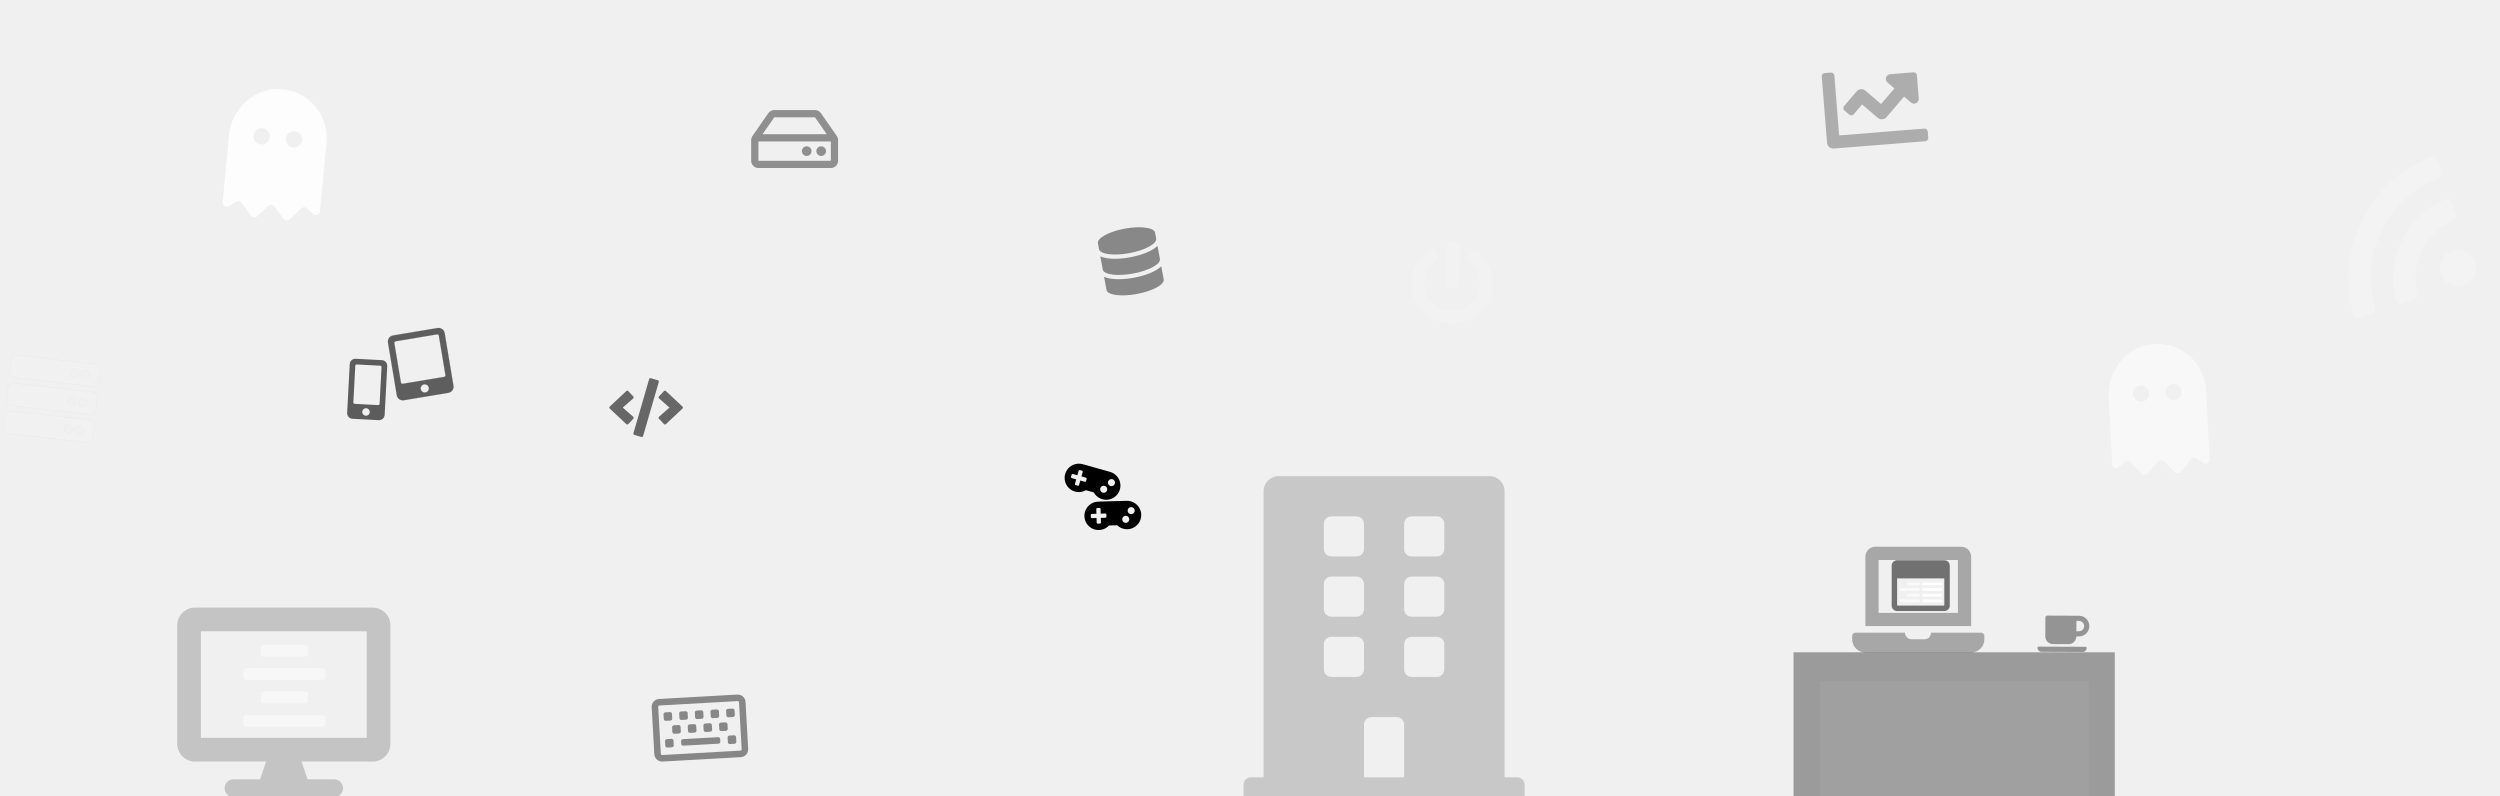
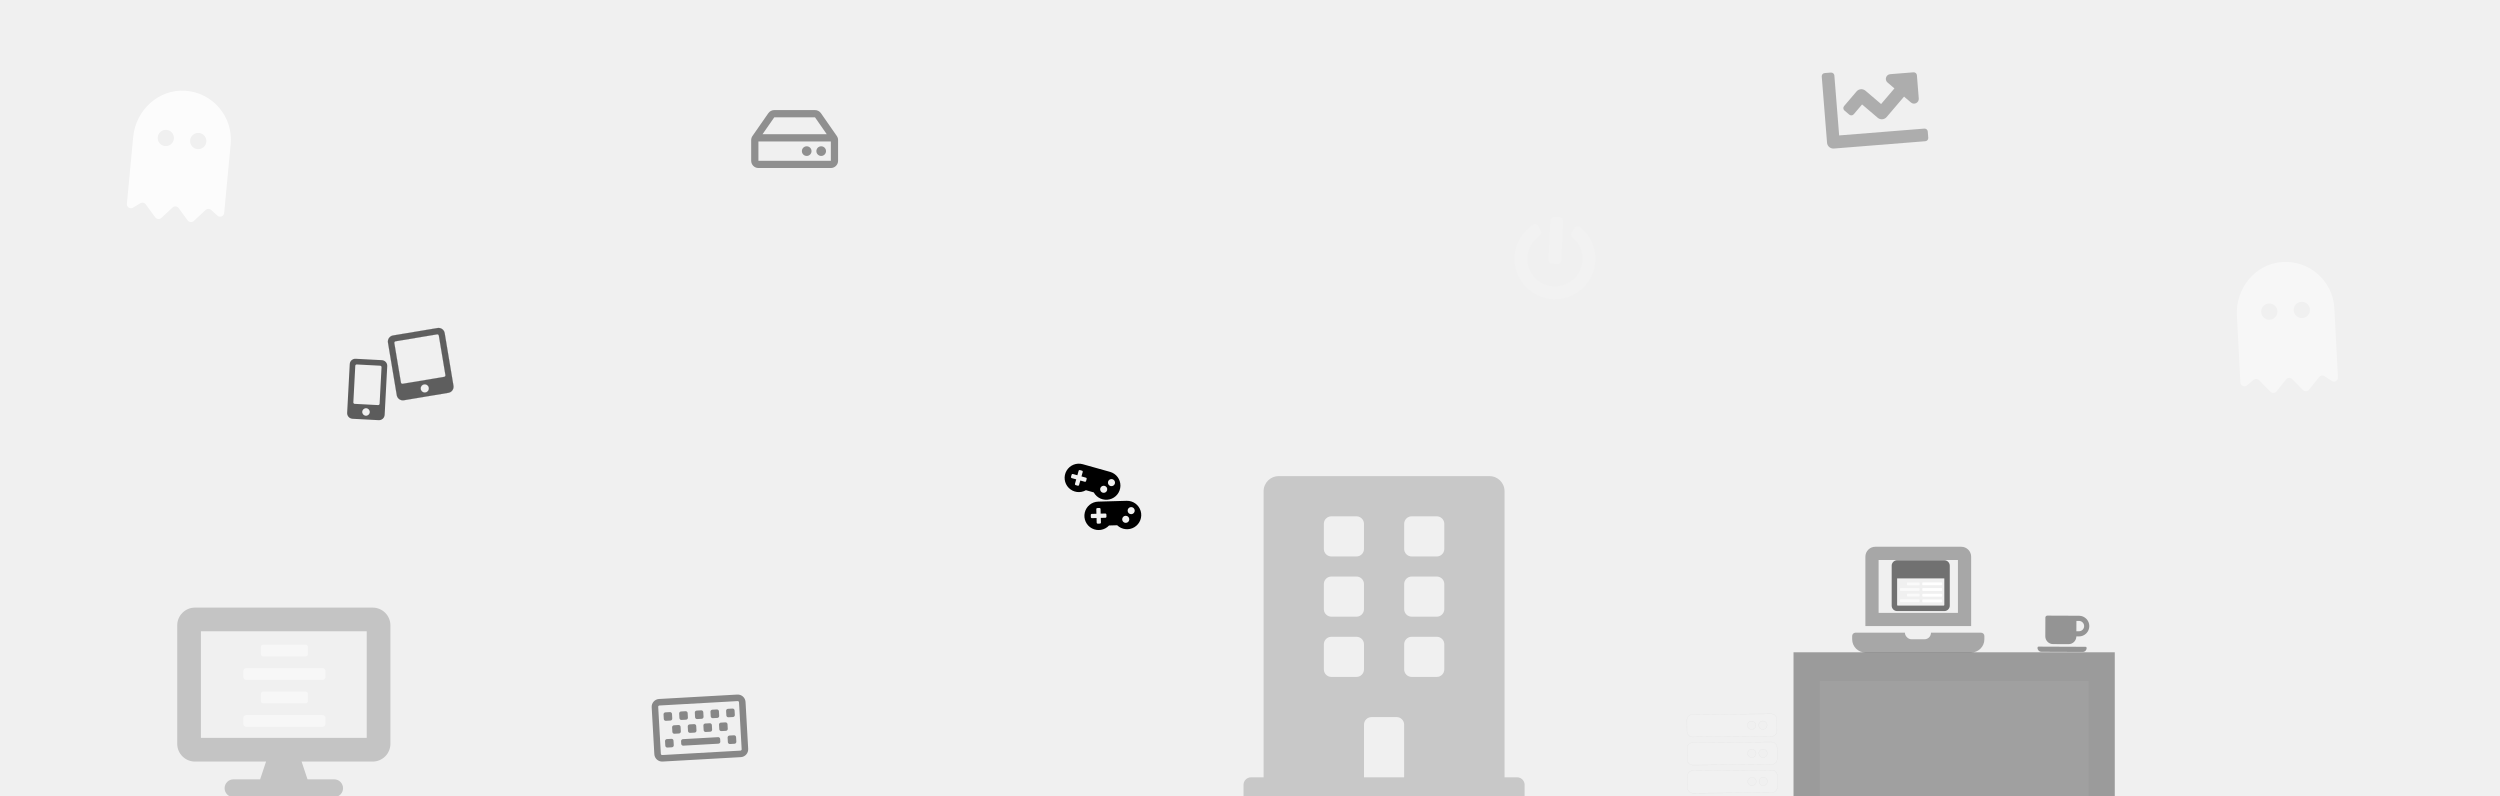
<svg xmlns="http://www.w3.org/2000/svg" width="2200" height="700" viewBox="0 0 582.083 185.208" version="1.1" id="svg8">
  <defs id="defs2" />
  <g id="layer1" transform="translate(0,-111.7916)">
-     <path id="path10" d="m 268.945,165.972 0.25,1.359 c 0.221,1.198 -2.582,2.724 -6.259,3.401 -3.677,0.677 -6.839,0.25 -7.06,-0.948 l -0.25,-1.359 c -0.221,-1.198 2.582,-2.724 6.259,-3.401 3.677,-0.677 6.839,-0.25 7.06,0.948 z m 0.563,3.058 0.563,3.058 c 0.221,1.198 -2.582,2.724 -6.259,3.401 -3.677,0.677 -6.839,0.25 -7.06,-0.948 l -0.563,-3.058 c 1.612,0.722 4.315,0.698 6.926,0.217 2.61,-0.481 5.144,-1.422 6.394,-2.671 z m 0.876,4.757 0.563,3.058 c 0.221,1.198 -2.582,2.724 -6.259,3.401 -3.677,0.677 -6.839,0.25 -7.06,-0.948 l -0.563,-3.058 c 1.612,0.722 4.315,0.698 6.926,0.217 2.61,-0.481 5.144,-1.422 6.394,-2.671 z" style="opacity:0.432;stroke-width:0.03" />
    <path id="path43" d="m 171.661,273.51 -18.21,1.028 c -1.006,0.057 -1.775,0.918 -1.718,1.924 l 0.617,10.926 c 0.057,1.006 0.918,1.775 1.924,1.718 l 18.21,-1.028 c 1.006,-0.057 1.775,-0.918 1.718,-1.924 l -0.617,-10.926 c -0.057,-1.006 -0.918,-1.775 -1.924,-1.718 z m 1.023,12.73 c 0.009,0.167 -0.119,0.311 -0.286,0.321 l -18.21,1.028 c -0.167,0.009 -0.311,-0.119 -0.321,-0.286 l -0.617,-10.926 c -0.009,-0.167 0.119,-0.311 0.286,-0.321 l 18.21,-1.028 c 0.167,-0.009 0.311,0.119 0.321,0.286 z m -14.163,-4.148 -0.06,-1.062 c -0.014,-0.251 -0.23,-0.444 -0.481,-0.43 l -1.062,0.06 c -0.251,0.014 -0.444,0.23 -0.43,0.481 l 0.06,1.062 c 0.014,0.251 0.23,0.444 0.481,0.43 l 1.062,-0.06 c 0.251,-0.014 0.444,-0.23 0.43,-0.481 z m 3.642,-0.206 -0.06,-1.062 c -0.014,-0.251 -0.23,-0.444 -0.481,-0.43 l -1.062,0.06 c -0.251,0.014 -0.444,0.23 -0.43,0.481 l 0.06,1.062 c 0.014,0.251 0.23,0.444 0.481,0.43 l 1.062,-0.06 c 0.251,-0.014 0.444,-0.23 0.43,-0.481 z m 3.642,-0.206 -0.06,-1.062 c -0.014,-0.251 -0.23,-0.444 -0.481,-0.43 l -1.062,0.06 c -0.251,0.014 -0.444,0.23 -0.43,0.481 l 0.06,1.062 c 0.014,0.251 0.23,0.444 0.481,0.43 l 1.062,-0.06 c 0.251,-0.014 0.444,-0.23 0.43,-0.481 z m 3.642,-0.206 -0.06,-1.062 c -0.014,-0.251 -0.23,-0.444 -0.481,-0.43 l -1.062,0.06 c -0.251,0.014 -0.444,0.23 -0.43,0.481 l 0.06,1.062 c 0.014,0.251 0.23,0.444 0.481,0.43 l 1.062,-0.06 c 0.251,-0.014 0.444,-0.23 0.43,-0.481 z m -12.571,3.831 -0.06,-1.062 c -0.014,-0.251 -0.23,-0.444 -0.481,-0.43 l -1.062,0.06 c -0.251,0.014 -0.444,0.23 -0.43,0.481 l 0.06,1.062 c 0.014,0.251 0.23,0.444 0.481,0.43 l 1.062,-0.06 c 0.251,-0.014 0.444,-0.23 0.43,-0.481 z m 14.568,-0.823 -0.06,-1.062 c -0.014,-0.251 -0.23,-0.444 -0.481,-0.43 l -1.062,0.06 c -0.251,0.014 -0.444,0.23 -0.43,0.481 l 0.06,1.062 c 0.014,0.251 0.23,0.444 0.481,0.43 l 1.062,-0.06 c 0.251,-0.014 0.444,-0.23 0.43,-0.481 z m -14.919,-5.399 -0.06,-1.062 c -0.014,-0.251 -0.23,-0.444 -0.481,-0.43 l -1.062,0.06 c -0.251,0.014 -0.444,0.23 -0.43,0.481 l 0.06,1.062 c 0.014,0.251 0.23,0.444 0.481,0.43 l 1.062,-0.06 c 0.251,-0.014 0.444,-0.23 0.43,-0.481 z m 3.642,-0.206 -0.06,-1.062 c -0.014,-0.251 -0.23,-0.444 -0.481,-0.43 l -1.062,0.06 c -0.251,0.014 -0.444,0.23 -0.43,0.481 l 0.06,1.062 c 0.014,0.251 0.23,0.444 0.481,0.43 l 1.062,-0.06 c 0.251,-0.014 0.444,-0.23 0.43,-0.481 z m 3.642,-0.206 -0.06,-1.062 c -0.014,-0.251 -0.23,-0.444 -0.481,-0.43 l -1.062,0.06 c -0.251,0.014 -0.444,0.23 -0.43,0.481 l 0.06,1.062 c 0.014,0.251 0.23,0.444 0.481,0.43 l 1.062,-0.06 c 0.251,-0.014 0.444,-0.23 0.43,-0.481 z m 3.642,-0.206 -0.06,-1.062 c -0.014,-0.251 -0.23,-0.444 -0.481,-0.43 l -1.062,0.06 c -0.251,0.014 -0.444,0.23 -0.43,0.481 l 0.06,1.062 c 0.014,0.251 0.23,0.444 0.481,0.43 l 1.062,-0.06 c 0.251,-0.014 0.444,-0.23 0.43,-0.481 z m 3.642,-0.206 -0.06,-1.062 c -0.014,-0.251 -0.23,-0.444 -0.481,-0.43 l -1.062,0.06 c -0.251,0.014 -0.444,0.23 -0.43,0.481 l 0.06,1.062 c 0.014,0.251 0.23,0.444 0.481,0.43 l 1.062,-0.06 c 0.251,-0.014 0.444,-0.23 0.43,-0.481 z m -3.379,6.204 -0.034,-0.607 c -0.014,-0.251 -0.23,-0.444 -0.481,-0.43 l -8.194,0.463 c -0.251,0.014 -0.444,0.23 -0.43,0.481 l 0.034,0.607 c 0.014,0.251 0.23,0.444 0.481,0.43 l 8.194,-0.463 c 0.251,-0.014 0.444,-0.23 0.43,-0.481 z" style="opacity:0.438;stroke-width:0.038" />
    <path id="path54" d="M 86.764,253.262 H 45.401 c -2.284,0 -4.136,1.853 -4.136,4.136 v 27.575 c 0,2.284 1.853,4.136 4.136,4.136 h 16.545 l -1.379,4.136 h -6.204 c -1.146,0 -2.068,0.922 -2.068,2.068 0,1.146 0.922,2.068 2.068,2.068 h 23.439 c 1.146,0 2.068,-0.922 2.068,-2.068 0,-1.146 -0.922,-2.068 -2.068,-2.068 h -6.204 l -1.379,-4.136 h 16.545 c 2.284,0 4.136,-1.853 4.136,-4.136 v -27.575 c 0,-2.284 -1.853,-4.136 -4.136,-4.136 z M 85.385,283.594 H 46.78 V 258.776 H 85.385 Z" style="opacity:0.185;stroke-width:0.086" />
    <path id="path76" d="m 478.015,261.756 3.613,0.015 c 0.997,0.004 1.81,-0.802 1.814,-1.799 l 0.602,0.002 c 1.329,0.006 2.413,-1.071 2.418,-2.399 0.006,-1.329 -1.071,-2.413 -2.399,-2.418 l -7.377,-0.029 c -0.25,-7e-4 -0.452,0.2 -0.453,0.45 l -0.018,4.366 c -0.004,0.997 0.802,1.81 1.799,1.814 z m 6.043,-5.396 c 0.664,0.003 1.202,0.545 1.2,1.209 -0.003,0.664 -0.545,1.202 -1.209,1.2 l -0.602,-0.002 0.01,-2.409 z m 0.869,7.23 -9.624,-0.038 c -0.896,-0.004 -1.143,-1.209 -0.673,-1.207 l 10.977,0.044 c 0.47,0.002 0.217,1.205 -0.68,1.202 z" style="opacity:0.386;stroke-width:0.019" />
-     <path id="path87" d="M 21.635,201.765 3.425,199.73 c -0.718,-0.08 -1.236,-0.728 -1.155,-1.446 l 0.291,-2.602 c 0.08,-0.718 0.728,-1.236 1.446,-1.155 l 18.211,2.035 c 0.718,0.08 1.236,0.728 1.155,1.446 l -0.291,2.602 c -0.08,0.718 -0.728,1.236 -1.446,1.155 z m -1.551,-3.795 c -0.539,-0.06 -1.024,0.328 -1.085,0.867 -0.06,0.539 0.328,1.024 0.867,1.085 0.539,0.06 1.024,-0.328 1.085,-0.867 0.06,-0.539 -0.328,-1.024 -0.867,-1.085 z m -2.602,-0.291 c -0.539,-0.06 -1.024,0.328 -1.085,0.867 -0.06,0.539 0.328,1.024 0.867,1.085 0.539,0.06 1.024,-0.328 1.085,-0.867 0.06,-0.539 -0.328,-1.024 -0.867,-1.085 z m 3.426,10.59 -18.211,-2.035 c -0.718,-0.08 -1.236,-0.728 -1.155,-1.446 l 0.291,-2.602 c 0.08,-0.718 0.728,-1.236 1.446,-1.155 l 18.211,2.035 c 0.718,0.08 1.236,0.728 1.155,1.446 l -0.291,2.602 c -0.08,0.718 -0.728,1.236 -1.446,1.155 z m -1.551,-3.795 c -0.539,-0.06 -1.024,0.328 -1.085,0.867 -0.06,0.539 0.328,1.024 0.867,1.085 0.539,0.06 1.024,-0.328 1.085,-0.867 0.06,-0.539 -0.328,-1.024 -0.867,-1.085 z m -2.602,-0.291 c -0.539,-0.06 -1.024,0.328 -1.085,0.867 -0.06,0.539 0.328,1.024 0.867,1.085 0.539,0.06 1.024,-0.328 1.085,-0.867 0.06,-0.539 -0.328,-1.024 -0.867,-1.085 z m 3.426,10.59 -18.211,-2.035 c -0.718,-0.08 -1.236,-0.728 -1.155,-1.446 l 0.291,-2.602 c 0.08,-0.718 0.728,-1.236 1.446,-1.155 l 18.211,2.035 c 0.718,0.08 1.236,0.728 1.155,1.446 l -0.291,2.602 c -0.08,0.718 -0.728,1.236 -1.446,1.155 z m -1.551,-3.795 c -0.539,-0.06 -1.024,0.328 -1.085,0.867 -0.06,0.539 0.328,1.024 0.867,1.085 0.539,0.06 1.024,-0.328 1.085,-0.867 0.06,-0.539 -0.328,-1.024 -0.867,-1.085 z m -2.602,-0.291 c -0.539,-0.06 -1.024,0.328 -1.085,0.867 -0.06,0.539 0.328,1.024 0.867,1.085 0.539,0.06 1.024,-0.328 1.085,-0.867 0.06,-0.539 -0.328,-1.024 -0.867,-1.085 z" style="opacity:0.091;fill:#ffffff;fill-opacity:1;stroke:#000000;stroke-width:0.041;stroke-opacity:1" />
+     <path id="path87" d="m 412.433,283.245 -18.323,0.133 c -0.723,0.005 -1.313,-0.577 -1.318,-1.299 l -0.019,-2.618 c -0.005,-0.723 0.577,-1.313 1.299,-1.318 l 18.323,-0.133 c 0.723,-0.005 1.313,0.577 1.318,1.299 l 0.019,2.618 c 0.005,0.723 -0.577,1.313 -1.299,1.318 z m -1.989,-3.585 c -0.542,0.004 -0.978,0.447 -0.975,0.989 0.004,0.542 0.447,0.978 0.989,0.975 0.542,-0.004 0.978,-0.447 0.975,-0.989 -0.004,-0.542 -0.447,-0.978 -0.989,-0.975 z m -2.618,0.019 c -0.542,0.004 -0.978,0.447 -0.975,0.989 0.004,0.542 0.447,0.978 0.989,0.974 0.542,-0.004 0.978,-0.447 0.975,-0.989 -0.004,-0.542 -0.447,-0.978 -0.989,-0.975 z m 4.654,10.11 -18.323,0.133 c -0.723,0.005 -1.313,-0.577 -1.318,-1.299 l -0.019,-2.618 c -0.005,-0.723 0.577,-1.313 1.299,-1.318 l 18.323,-0.133 c 0.723,-0.005 1.313,0.577 1.318,1.299 l 0.019,2.618 c 0.005,0.723 -0.577,1.313 -1.299,1.318 z m -1.989,-3.585 c -0.542,0.004 -0.978,0.447 -0.975,0.989 0.004,0.542 0.447,0.978 0.989,0.974 0.542,-0.004 0.978,-0.447 0.975,-0.989 -0.004,-0.542 -0.447,-0.978 -0.989,-0.975 z m -2.618,0.019 c -0.542,0.004 -0.978,0.447 -0.975,0.989 0.004,0.542 0.447,0.978 0.989,0.975 0.542,-0.004 0.978,-0.447 0.974,-0.989 -0.004,-0.542 -0.447,-0.978 -0.989,-0.975 z m 4.654,10.11 -18.323,0.133 c -0.723,0.005 -1.313,-0.577 -1.318,-1.299 l -0.019,-2.618 c -0.005,-0.723 0.577,-1.313 1.299,-1.318 l 18.323,-0.133 c 0.723,-0.005 1.313,0.577 1.318,1.299 l 0.019,2.618 c 0.005,0.723 -0.577,1.313 -1.299,1.318 z m -1.989,-3.585 c -0.542,0.004 -0.978,0.447 -0.975,0.989 0.004,0.542 0.447,0.978 0.989,0.974 0.542,-0.004 0.978,-0.447 0.975,-0.989 -0.004,-0.542 -0.447,-0.978 -0.989,-0.975 z m -2.618,0.019 c -0.542,0.004 -0.978,0.447 -0.975,0.989 0.004,0.542 0.447,0.978 0.989,0.975 0.542,-0.004 0.978,-0.447 0.975,-0.989 -0.004,-0.542 -0.447,-0.978 -0.989,-0.975 z" style="opacity:0.091;fill:#ffffff;fill-opacity:1;stroke:#000000;stroke-width:0.041;stroke-opacity:1" />
    <path id="path109" d="m 194.833,143.451 -3.692,-5.307 a 1.686,1.686 0 0 0 -1.384,-0.723 h -9.48 a 1.686,1.686 0 0 0 -1.384,0.723 l -3.692,5.307 a 1.686,1.686 0 0 0 -0.302,0.963 v 4.811 c 0,0.931 0.755,1.686 1.686,1.686 h 16.863 c 0.931,0 1.686,-0.755 1.686,-1.686 v -4.811 c 0,-0.344 -0.105,-0.68 -0.302,-0.963 z m -14.555,-4.344 h 9.48 l 2.737,3.935 h -14.954 z m 13.171,10.118 h -16.863 v -4.497 h 16.863 z m -1.124,-2.248 c 0,0.621 -0.503,1.124 -1.124,1.124 -0.621,0 -1.124,-0.503 -1.124,-1.124 0,-0.621 0.503,-1.124 1.124,-1.124 0.621,0 1.124,0.503 1.124,1.124 z m -3.373,0 c 0,0.621 -0.503,1.124 -1.124,1.124 -0.621,0 -1.124,-0.503 -1.124,-1.124 0,-0.621 0.503,-1.124 1.124,-1.124 0.621,0 1.124,0.503 1.124,1.124 z" style="opacity:0.406;stroke-width:0.035" />
-     <path id="path120" d="m 149.337,213.532 -1.633,-0.474 c -0.171,-0.048 -0.268,-0.228 -0.22,-0.399 l 3.655,-12.589 c 0.048,-0.171 0.228,-0.268 0.399,-0.22 l 1.633,0.474 c 0.171,0.048 0.268,0.228 0.22,0.399 l -3.655,12.589 c -0.051,0.171 -0.228,0.27 -0.399,0.22 z m -3.052,-3.004 1.165,-1.242 c 0.123,-0.131 0.115,-0.34 -0.021,-0.461 l -2.426,-2.134 2.426,-2.134 c 0.137,-0.12 0.147,-0.329 0.021,-0.461 l -1.165,-1.242 c -0.12,-0.129 -0.324,-0.137 -0.455,-0.013 l -3.858,3.614 c -0.137,0.126 -0.137,0.343 0,0.469 l 3.858,3.617 c 0.131,0.123 0.335,0.118 0.455,-0.013 z m 8.76,0.016 3.858,-3.617 c 0.137,-0.126 0.137,-0.343 0,-0.469 l -3.858,-3.62 c -0.129,-0.12 -0.332,-0.115 -0.455,0.013 l -1.165,1.242 c -0.123,0.131 -0.115,0.34 0.021,0.461 l 2.426,2.137 -2.426,2.134 c -0.137,0.12 -0.147,0.329 -0.021,0.461 l 1.165,1.242 c 0.12,0.131 0.324,0.137 0.455,0.016 z" style="opacity:0.571;stroke-width:0.027" />
    <path id="path142" d="m 101.882,188.167 -10.369,1.732 c -0.781,0.13 -1.308,0.87 -1.178,1.65 l 2.047,12.254 c 0.13,0.781 0.87,1.308 1.65,1.178 l 10.369,-1.732 c 0.781,-0.13 1.308,-0.87 1.178,-1.65 l -2.047,-12.254 c -0.13,-0.781 -0.87,-1.308 -1.65,-1.178 z m -2.822,15.005 c -0.521,0.087 -1.013,-0.264 -1.1,-0.785 -0.087,-0.521 0.264,-1.013 0.785,-1.1 0.521,-0.087 1.013,0.264 1.1,0.785 0.087,0.521 -0.264,1.013 -0.785,1.1 z m 4.653,-4.047 c 0.033,0.194 -0.1,0.38 -0.294,0.413 l -9.662,1.614 c -0.194,0.033 -0.38,-0.1 -0.413,-0.294 l -1.535,-9.191 c -0.032,-0.194 0.1,-0.38 0.294,-0.413 l 9.662,-1.614 c 0.194,-0.033 0.38,0.1 0.413,0.294 z" style="opacity:0.607;stroke:#000000;stroke-width:0.03;stroke-opacity:1" />
    <path id="path164" d="m 88.923,195.649 -6.113,-0.325 c -0.723,-0.038 -1.341,0.517 -1.38,1.24 l -0.603,11.353 c -0.038,0.723 0.517,1.341 1.24,1.38 l 6.113,0.325 c 0.723,0.038 1.341,-0.517 1.38,-1.24 l 0.603,-11.353 c 0.038,-0.723 -0.517,-1.341 -1.24,-1.38 z m -3.752,12.937 c -0.483,-0.026 -0.853,-0.437 -0.827,-0.92 0.026,-0.483 0.437,-0.853 0.92,-0.827 0.483,0.026 0.853,0.437 0.827,0.92 -0.026,0.483 -0.437,0.853 -0.92,0.827 z m 3.213,-2.785 c -0.01,0.18 -0.165,0.32 -0.345,0.31 l -5.458,-0.29 c -0.18,-0.01 -0.32,-0.165 -0.31,-0.345 l 0.452,-8.515 c 0.01,-0.18 0.165,-0.32 0.345,-0.31 l 5.458,0.29 c 0.18,0.01 0.32,0.165 0.31,0.345 z" style="opacity:0.614;stroke-width:0.027" />
-     <path id="path175" d="m 343.896,170.289 c 2.315,1.83 3.739,4.708 3.585,7.879 -0.254,5.208 -4.678,9.225 -9.883,8.983 -5.197,-0.242 -9.247,-4.686 -9.001,-9.887 0.151,-3.171 1.848,-5.905 4.327,-7.505 0.461,-0.294 1.075,-0.131 1.318,0.358 l 0.549,1.099 c 0.205,0.411 0.074,0.912 -0.309,1.168 -1.637,1.096 -2.736,2.904 -2.839,5.01 -0.175,3.514 2.525,6.538 6.084,6.711 3.487,0.17 6.556,-2.512 6.71,-6.126 0.085,-1.973 -0.752,-3.921 -2.344,-5.228 -0.356,-0.292 -0.434,-0.803 -0.19,-1.188 l 0.654,-1.04 c 0.29,-0.459 0.913,-0.57 1.339,-0.232 z m -4.349,7.798 0.445,-9.137 c 0.025,-0.506 -0.363,-0.934 -0.869,-0.958 l -1.218,-0.059 c -0.506,-0.025 -0.934,0.363 -0.958,0.869 l -0.445,9.137 c -0.025,0.506 0.363,0.934 0.869,0.958 l 1.218,0.059 c 0.506,0.025 0.934,-0.363 0.958,-0.869 z" style="opacity:0.107;fill:#ffffff;fill-opacity:1;stroke-width:0.038" />
+     <path id="path175" d="m 367.898,164.619 c 2.315,1.83 3.739,4.708 3.585,7.879 -0.254,5.208 -4.678,9.225 -9.883,8.983 -5.197,-0.242 -9.247,-4.686 -9.001,-9.887 0.151,-3.171 1.848,-5.905 4.327,-7.505 0.461,-0.294 1.075,-0.131 1.318,0.358 l 0.549,1.099 c 0.205,0.411 0.074,0.912 -0.309,1.168 -1.637,1.096 -2.736,2.904 -2.839,5.01 -0.175,3.514 2.525,6.538 6.084,6.711 3.487,0.17 6.556,-2.512 6.71,-6.126 0.085,-1.973 -0.752,-3.921 -2.344,-5.228 -0.356,-0.292 -0.434,-0.803 -0.19,-1.188 l 0.654,-1.04 c 0.29,-0.459 0.913,-0.57 1.339,-0.232 z m -4.349,7.798 0.445,-9.137 c 0.025,-0.506 -0.363,-0.934 -0.869,-0.958 l -1.218,-0.059 c -0.506,-0.025 -0.934,0.363 -0.958,0.869 l -0.445,9.137 c -0.025,0.506 0.363,0.934 0.869,0.958 l 1.218,0.059 c 0.506,0.025 0.934,-0.363 0.958,-0.869 z" style="opacity:0.107;fill:#ffffff;fill-opacity:1;stroke-width:0.038" />
    <path id="path834" d="m 353.228,292.776 h -2.922 v -66.616 c 0,-1.936 -1.57,-3.506 -3.506,-3.506 h -49.085 c -1.936,0 -3.506,1.57 -3.506,3.506 v 66.616 h -2.922 c -0.968,0 -1.753,0.785 -1.753,1.753 v 2.922 h 65.447 v -2.922 c 0,-0.968 -0.785,-1.753 -1.753,-1.753 z m -44.995,-59.019 c 0,-0.968 0.785,-1.753 1.753,-1.753 h 5.843 c 0.968,0 1.753,0.785 1.753,1.753 v 5.843 c 0,0.968 -0.785,1.753 -1.753,1.753 h -5.843 c -0.968,0 -1.753,-0.785 -1.753,-1.753 z m 0,14.024 c 0,-0.968 0.785,-1.753 1.753,-1.753 h 5.843 c 0.968,0 1.753,0.785 1.753,1.753 v 5.843 c 0,0.968 -0.785,1.753 -1.753,1.753 h -5.843 c -0.968,0 -1.753,-0.785 -1.753,-1.753 z m 7.597,21.621 h -5.843 c -0.968,0 -1.753,-0.785 -1.753,-1.753 v -5.843 c 0,-0.968 0.785,-1.753 1.753,-1.753 h 5.843 c 0.968,0 1.753,0.785 1.753,1.753 v 5.843 c 0,0.968 -0.785,1.753 -1.753,1.753 z m 11.103,23.374 h -9.35 v -12.271 c 0,-0.968 0.785,-1.753 1.753,-1.753 h 5.843 c 0.968,0 1.753,0.785 1.753,1.753 z m 9.35,-25.127 c 0,0.968 -0.785,1.753 -1.753,1.753 h -5.843 c -0.968,0 -1.753,-0.785 -1.753,-1.753 v -5.843 c 0,-0.968 0.785,-1.753 1.753,-1.753 h 5.843 c 0.968,0 1.753,0.785 1.753,1.753 z m 0,-14.024 c 0,0.968 -0.785,1.753 -1.753,1.753 h -5.843 c -0.968,0 -1.753,-0.785 -1.753,-1.753 v -5.843 c 0,-0.968 0.785,-1.753 1.753,-1.753 h 5.843 c 0.968,0 1.753,0.785 1.753,1.753 z m 0,-14.024 c 0,0.968 -0.785,1.753 -1.753,1.753 h -5.843 c -0.968,0 -1.753,-0.785 -1.753,-1.753 v -5.843 c 0,-0.968 0.785,-1.753 1.753,-1.753 h 5.843 c 0.968,0 1.753,0.785 1.753,1.753 z" style="opacity:0.169;stroke-width:0.146" />
-     <path id="path845" d="m 566.049,148.352 c -14.644,5.675 -22.515,21.788 -17.999,36.823 0.17,0.565 0.776,0.871 1.334,0.677 l 2.965,-1.031 c 0.532,-0.184 0.822,-0.759 0.662,-1.299 -3.646,-12.352 2.794,-25.53 14.782,-30.242 0.524,-0.206 0.799,-0.787 0.618,-1.321 l -1.008,-2.973 c -0.19,-0.558 -0.803,-0.849 -1.354,-0.636 z m 2.525,24.045 c -1.01,2.067 -0.154,4.561 1.913,5.571 2.067,1.01 4.561,0.154 5.571,-1.913 1.01,-2.067 0.154,-4.561 -1.913,-5.571 -2.067,-1.01 -4.561,-0.154 -5.571,1.913 z m 0.905,-14.238 c -9.253,3.826 -14.247,14.058 -11.584,23.699 0.159,0.578 0.772,0.893 1.337,0.695 l 2.972,-1.042 c 0.518,-0.182 0.817,-0.735 0.677,-1.266 -1.844,-6.982 1.76,-14.332 8.388,-17.159 0.505,-0.216 0.759,-0.792 0.583,-1.312 l -1.003,-2.985 c -0.19,-0.568 -0.817,-0.858 -1.37,-0.629 z" style="opacity:0.192;fill:#ffffff;fill-opacity:1;stroke-width:0.065" />
    <path id="path856" d="m 258.46,221.66 -6.376,-1.788 a 3.31,3.31 0 1 0 0.756,6.056 l 1.823,0.511 a 3.31,3.31 0 1 0 3.796,-4.78 z m -5.584,2.13 a 0.248,0.248 0 0 1 -0.306,0.172 l -1.036,-0.29 -0.29,1.036 a 0.248,0.248 0 0 1 -0.306,0.172 l -0.478,-0.134 a 0.248,0.248 0 0 1 -0.172,-0.306 l 0.29,-1.036 -1.036,-0.29 a 0.248,0.248 0 0 1 -0.172,-0.306 l 0.134,-0.478 a 0.248,0.248 0 0 1 0.306,-0.172 l 1.036,0.29 0.29,-1.036 a 0.248,0.248 0 0 1 0.306,-0.172 l 0.478,0.134 a 0.248,0.248 0 0 1 0.172,0.306 l -0.29,1.036 1.036,0.29 a 0.248,0.248 0 0 1 0.172,0.306 z m 3.878,2.721 a 0.828,0.828 0 1 1 1.02,-0.573 0.828,0.828 0 0 1 -1.02,0.573 z m 1.811,-1.555 a 0.828,0.828 0 1 1 1.02,-0.573 0.828,0.828 0 0 1 -1.02,0.573 z" style="stroke-width:0.021" />
    <path id="path856-6" d="m 262.318,228.396 -6.619,0.189 a 3.31,3.31 0 1 0 2.523,5.557 l 1.893,-0.054 a 3.31,3.31 0 1 0 2.203,-5.692 z m -4.698,3.694 a 0.248,0.248 0 0 1 -0.241,0.255 l -1.075,0.031 0.031,1.075 a 0.248,0.248 0 0 1 -0.241,0.255 l -0.496,0.014 a 0.248,0.248 0 0 1 -0.255,-0.241 l -0.031,-1.075 -1.075,0.031 a 0.248,0.248 0 0 1 -0.255,-0.241 l -0.014,-0.496 a 0.248,0.248 0 0 1 0.241,-0.255 l 1.075,-0.031 -0.031,-1.075 a 0.248,0.248 0 0 1 0.241,-0.255 l 0.496,-0.014 a 0.248,0.248 0 0 1 0.255,0.241 l 0.031,1.075 1.075,-0.031 a 0.248,0.248 0 0 1 0.255,0.241 z m 4.512,1.444 a 0.828,0.828 0 1 1 0.804,-0.851 0.828,0.828 0 0 1 -0.804,0.851 z m 1.267,-2.023 a 0.828,0.828 0 1 1 0.804,-0.851 0.828,0.828 0 0 1 -0.804,0.851 z" style="stroke-width:0.021" />
-     <path id="path882" d="m 65.402,132.545 c -6.215,-0.399 -11.502,4.557 -12.086,10.756 l -1.468,15.563 c -0.079,0.841 0.897,1.357 1.548,0.819 l 1.573,-0.954 c 0.42,-0.255 0.966,-0.146 1.256,0.25 l 2.264,3.09 c 0.334,0.403 0.931,0.46 1.334,0.126 l 2.656,-2.477 c 0.416,-0.387 1.075,-0.325 1.411,0.133 l 2.146,2.93 c 0.334,0.403 0.931,0.46 1.334,0.126 l 2.802,-2.612 c 0.359,-0.335 0.916,-0.34 1.281,-0.011 l 1.366,1.231 c 0.538,0.65 1.594,0.325 1.673,-0.515 l 1.513,-16.038 c 0.601,-6.369 -4.173,-12.005 -10.602,-12.418 z m -4.672,12.881 c -1.042,-0.098 -1.807,-1.023 -1.709,-2.065 0.098,-1.042 1.023,-1.807 2.065,-1.709 1.042,0.098 1.807,1.023 1.709,2.065 -0.098,1.042 -1.023,1.807 -2.065,1.709 z m 7.548,0.712 c -1.042,-0.098 -1.807,-1.023 -1.709,-2.065 0.098,-1.042 1.023,-1.807 2.065,-1.709 1.042,0.098 1.807,1.023 1.709,2.065 -0.098,1.042 -1.023,1.807 -2.065,1.709 z" style="opacity:0.873;fill:#ffffff;fill-opacity:1;stroke-width:0.059" />
+     <path id="path882" d="m 43.102,132.923 c -6.215,-0.399 -11.502,4.557 -12.086,10.756 l -1.468,15.563 c -0.079,0.841 0.897,1.357 1.548,0.819 l 1.573,-0.954 c 0.42,-0.255 0.966,-0.146 1.256,0.25 l 2.264,3.09 c 0.334,0.403 0.931,0.46 1.334,0.126 l 2.656,-2.477 c 0.416,-0.387 1.075,-0.325 1.411,0.133 l 2.146,2.93 c 0.334,0.403 0.931,0.46 1.334,0.126 l 2.802,-2.612 c 0.359,-0.335 0.916,-0.34 1.281,-0.011 l 1.366,1.231 c 0.538,0.65 1.594,0.325 1.673,-0.515 l 1.513,-16.038 c 0.601,-6.369 -4.173,-12.005 -10.602,-12.418 z m -4.672,12.881 c -1.042,-0.098 -1.807,-1.023 -1.709,-2.065 0.098,-1.042 1.023,-1.807 2.065,-1.709 1.042,0.098 1.807,1.023 1.709,2.065 -0.098,1.042 -1.023,1.807 -2.065,1.709 z m 7.548,0.712 c -1.042,-0.098 -1.807,-1.023 -1.709,-2.065 0.098,-1.042 1.023,-1.807 2.065,-1.709 1.042,0.098 1.807,1.023 1.709,2.065 -0.098,1.042 -1.023,1.807 -2.065,1.709 z" style="opacity:0.828;fill:#ffffff;fill-opacity:1;stroke-width:0.059" />
    <path id="path904" d="m 461.259,259.102 h -11.661 c -0.036,0.953 -0.707,1.539 -1.575,1.539 h -2.924 c -0.899,0 -1.588,-0.84 -1.576,-1.539 h -11.506 c -0.423,0 -0.77,0.346 -0.77,0.77 v 0.77 c 0,1.693 1.385,3.078 3.078,3.078 h 24.625 c 1.693,0 3.078,-1.385 3.078,-3.078 v -0.77 c 0,-0.423 -0.346,-0.77 -0.77,-0.77 z m -2.309,-17.699 c 0,-1.27 -1.039,-2.309 -2.309,-2.309 h -20.008 c -1.27,0 -2.309,1.039 -2.309,2.309 v 16.16 h 24.625 z m -3.078,13.082 h -18.469 v -12.313 h 18.469 z" style="opacity:0.305;stroke-width:0.048" />
    <path id="path926" d="m 452.703,242.237 h -10.989 c -0.7,0 -1.268,0.568 -1.268,1.268 v 9.298 c 0,0.7 0.568,1.268 1.268,1.268 h 10.989 c 0.7,0 1.268,-0.568 1.268,-1.268 v -9.298 c 0,-0.7 -0.568,-1.268 -1.268,-1.268 z m 0,10.408 c 0,0.087 -0.071,0.158 -0.159,0.158 H 441.873 c -0.087,0 -0.159,-0.071 -0.159,-0.158 v -6.181 h 10.989 z" style="opacity:0.529;stroke-width:0.026" />
    <path id="path948" d="M 75.098,267.354 H 57.333 a 0.683,0.683 0 0 0 -0.683,0.683 v 1.367 a 0.683,0.683 0 0 0 0.683,0.683 H 75.098 a 0.683,0.683 0 0 0 0.683,-0.683 v -1.367 a 0.683,0.683 0 0 0 -0.683,-0.683 z m 0,10.932 H 57.333 a 0.683,0.683 0 0 0 -0.683,0.683 v 1.367 a 0.683,0.683 0 0 0 0.683,0.683 H 75.098 a 0.683,0.683 0 0 0 0.683,-0.683 v -1.367 A 0.683,0.683 0 0 0 75.098,278.286 Z M 61.267,264.62 h 9.899 a 0.516,0.516 0 0 0 0.516,-0.517 v -1.7 a 0.516,0.516 0 0 0 -0.516,-0.516 h -9.899 a 0.516,0.516 0 0 0 -0.517,0.516 v 1.7 a 0.517,0.517 0 0 0 0.517,0.517 z m 9.899,10.932 a 0.516,0.516 0 0 0 0.516,-0.517 v -1.7 a 0.516,0.516 0 0 0 -0.516,-0.516 h -9.899 a 0.516,0.516 0 0 0 -0.517,0.516 v 1.7 a 0.517,0.517 0 0 0 0.517,0.517 z" style="opacity:0.471;fill:#ffffff;fill-opacity:1;stroke-width:0.043" />
    <path id="path959" d="m 442.535,249.372 h 4.244 a 0.163,0.163 0 0 0 0.163,-0.163 v -0.326 a 0.163,0.163 0 0 0 -0.163,-0.163 h -4.244 a 0.163,0.163 0 0 0 -0.163,0.163 v 0.326 a 0.163,0.163 0 0 0 0.163,0.163 z m 4.244,1.959 h -4.244 a 0.163,0.163 0 0 0 -0.163,0.163 v 0.326 a 0.163,0.163 0 0 0 0.163,0.163 h 4.244 a 0.163,0.163 0 0 0 0.163,-0.163 v -0.326 a 0.163,0.163 0 0 0 -0.163,-0.163 z m 0.032,-3.917 h -2.676 a 0.131,0.131 0 0 0 -0.131,0.131 v 0.391 a 0.131,0.131 0 0 0 0.131,0.131 h 2.676 a 0.131,0.131 0 0 0 0.131,-0.131 v -0.391 a 0.131,0.131 0 0 0 -0.131,-0.131 z m 0,2.611 h -2.676 a 0.131,0.131 0 0 0 -0.131,0.131 v 0.391 a 0.131,0.131 0 0 0 0.131,0.131 h 2.676 a 0.131,0.131 0 0 0 0.131,-0.131 v -0.391 a 0.131,0.131 0 0 0 -0.131,-0.131 z" style="opacity:0.666;fill:#ffffff;fill-opacity:1;stroke-width:0.01" />
    <path id="path970" d="m 452.048,251.374 h -4.318 a 0.166,0.166 0 0 0 -0.166,0.166 v 0.332 a 0.166,0.166 0 0 0 0.166,0.166 h 4.318 a 0.166,0.166 0 0 0 0.166,-0.166 v -0.332 a 0.166,0.166 0 0 0 -0.166,-0.166 z m 0,-1.329 h -4.318 a 0.166,0.166 0 0 0 -0.166,0.166 v 0.332 a 0.166,0.166 0 0 0 0.166,0.166 h 4.318 a 0.166,0.166 0 0 0 0.166,-0.166 v -0.332 a 0.166,0.166 0 0 0 -0.166,-0.166 z m 0,-1.329 h -4.318 a 0.166,0.166 0 0 0 -0.166,0.166 v 0.332 a 0.166,0.166 0 0 0 0.166,0.166 h 4.318 a 0.166,0.166 0 0 0 0.166,-0.166 v -0.332 a 0.166,0.166 0 0 0 -0.166,-0.166 z m 0,-1.329 h -4.318 a 0.166,0.166 0 0 0 -0.166,0.166 v 0.332 a 0.166,0.166 0 0 0 0.166,0.166 h 4.318 a 0.166,0.166 0 0 0 0.166,-0.166 v -0.332 a 0.166,0.166 0 0 0 -0.166,-0.166 z" style="fill:#ffffff;fill-opacity:1;stroke-width:0.01" />
-     <path id="path882-0" d="m 501.355,191.903 c -6.206,0.51 -10.716,6.182 -10.392,12.401 l 0.813,15.611 c 0.044,0.843 1.085,1.212 1.65,0.585 l 1.417,-1.173 c 0.379,-0.313 0.934,-0.285 1.279,0.065 l 2.689,2.728 c 0.389,0.35 0.988,0.319 1.339,-0.07 l 2.267,-2.837 c 0.355,-0.444 1.017,-0.478 1.415,-0.074 l 2.55,2.587 c 0.389,0.35 0.988,0.319 1.339,-0.07 l 2.392,-2.992 c 0.307,-0.384 0.856,-0.47 1.266,-0.197 l 1.531,1.019 c 0.627,0.565 1.624,0.09 1.581,-0.753 l -0.837,-16.087 c -0.333,-6.388 -5.875,-11.27 -12.297,-10.742 z m -2.747,13.423 c -1.045,0.054 -1.937,-0.749 -1.991,-1.794 -0.054,-1.045 0.749,-1.937 1.794,-1.991 1.045,-0.054 1.937,0.749 1.991,1.794 0.054,1.045 -0.749,1.937 -1.794,1.991 z m 7.571,-0.394 c -1.045,0.054 -1.937,-0.749 -1.991,-1.794 -0.054,-1.045 0.749,-1.937 1.794,-1.991 1.045,-0.054 1.937,0.749 1.991,1.794 0.054,1.045 -0.749,1.937 -1.794,1.991 z" style="opacity:0.549;fill:#ffffff;fill-opacity:1;stroke-width:0.059" />
+     <path id="path882-0" d="m 531.215,172.815 c -6.206,0.51 -10.716,6.182 -10.392,12.401 l 0.813,15.611 c 0.044,0.843 1.085,1.212 1.65,0.585 l 1.417,-1.173 c 0.379,-0.313 0.934,-0.285 1.279,0.065 l 2.689,2.728 c 0.389,0.35 0.988,0.319 1.339,-0.07 l 2.267,-2.837 c 0.355,-0.444 1.017,-0.478 1.415,-0.074 l 2.55,2.587 c 0.389,0.35 0.988,0.319 1.339,-0.07 l 2.392,-2.992 c 0.307,-0.384 0.856,-0.47 1.266,-0.197 l 1.531,1.019 c 0.627,0.565 1.624,0.09 1.581,-0.753 L 543.512,183.558 c -0.333,-6.388 -5.875,-11.27 -12.297,-10.742 z m -2.747,13.423 c -1.045,0.054 -1.937,-0.749 -1.991,-1.794 -0.054,-1.045 0.749,-1.937 1.794,-1.991 1.045,-0.054 1.937,0.749 1.991,1.794 0.054,1.045 -0.749,1.937 -1.794,1.991 z m 7.571,-0.394 c -1.045,0.054 -1.937,-0.749 -1.991,-1.794 -0.054,-1.045 0.749,-1.937 1.794,-1.991 1.045,-0.054 1.937,0.749 1.991,1.794 0.054,1.045 -0.749,1.937 -1.794,1.991 z" style="opacity:0.471;fill:#ffffff;fill-opacity:1;stroke-width:0.059" />
    <path id="path847" d="m 448.053,141.734 -19.837,1.587 -1.117,-13.959 c -0.033,-0.406 -0.388,-0.708 -0.793,-0.676 l -1.469,0.118 c -0.406,0.033 -0.708,0.388 -0.676,0.793 l 1.234,15.429 c 0.065,0.811 0.776,1.417 1.587,1.352 l 21.306,-1.705 c 0.406,-0.033 0.708,-0.388 0.676,-0.793 L 448.847,142.41 c -0.033,-0.406 -0.388,-0.708 -0.793,-0.676 z m -2.527,-13.107 -5.421,0.434 c -0.982,0.079 -1.379,1.305 -0.629,1.944 l 1.607,1.369 -3.1,3.639 -3.639,-3.1 c -0.62,-0.528 -1.55,-0.454 -2.078,0.166 l -2.902,3.407 c -0.264,0.31 -0.227,0.775 0.083,1.039 l 1.122,0.956 c 0.31,0.264 0.775,0.227 1.039,-0.083 l 1.946,-2.285 3.639,3.1 c 0.62,0.528 1.55,0.454 2.078,-0.166 l 4.056,-4.761 1.607,1.369 c 0.75,0.639 1.898,0.052 1.819,-0.93 l -0.434,-5.421 c -0.032,-0.406 -0.387,-0.708 -0.793,-0.676 z" style="opacity:0.279;stroke-width:0.046" />
    <path id="path858" d="m 492.39,297.454 h -74.802 v -33.791 h 74.802 z" style="opacity:0.354;stroke-width:0.098" />
    <rect style="opacity:0.058;fill:#ffffff;fill-opacity:1;stroke-width:0.245" id="rect869" width="62.555" height="27.403" x="423.711" y="270.353" />
  </g>
</svg>
